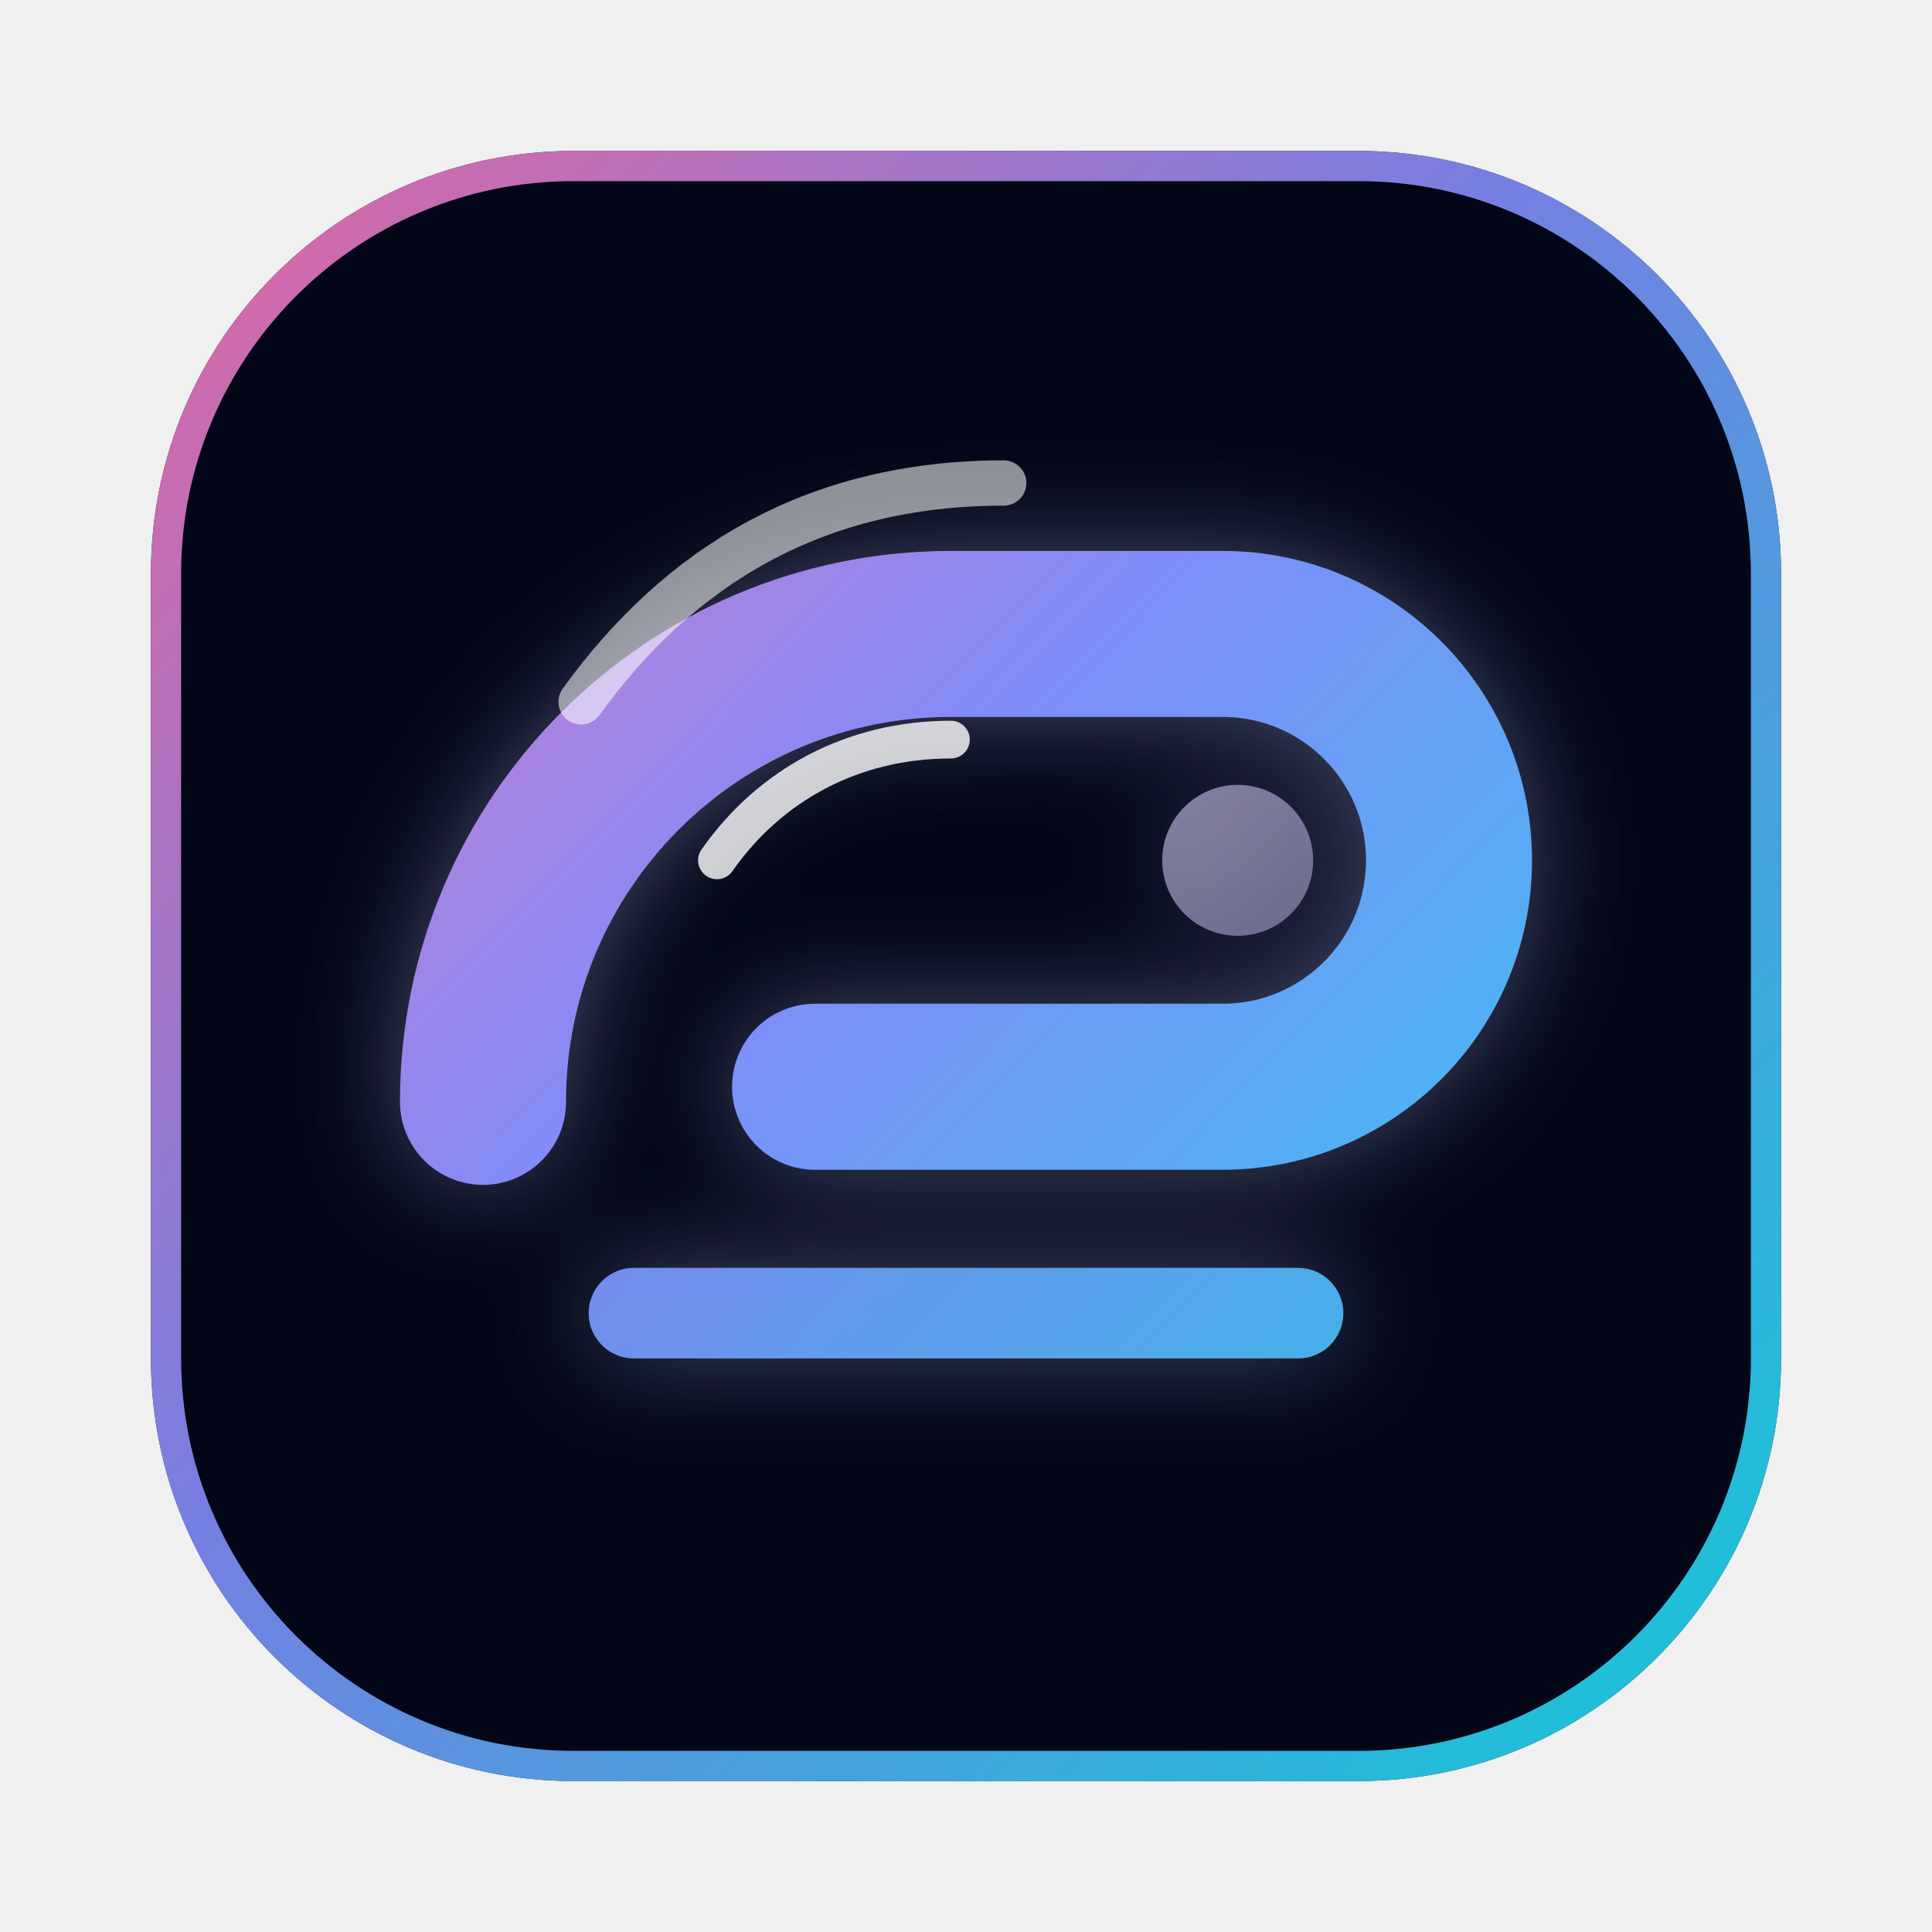
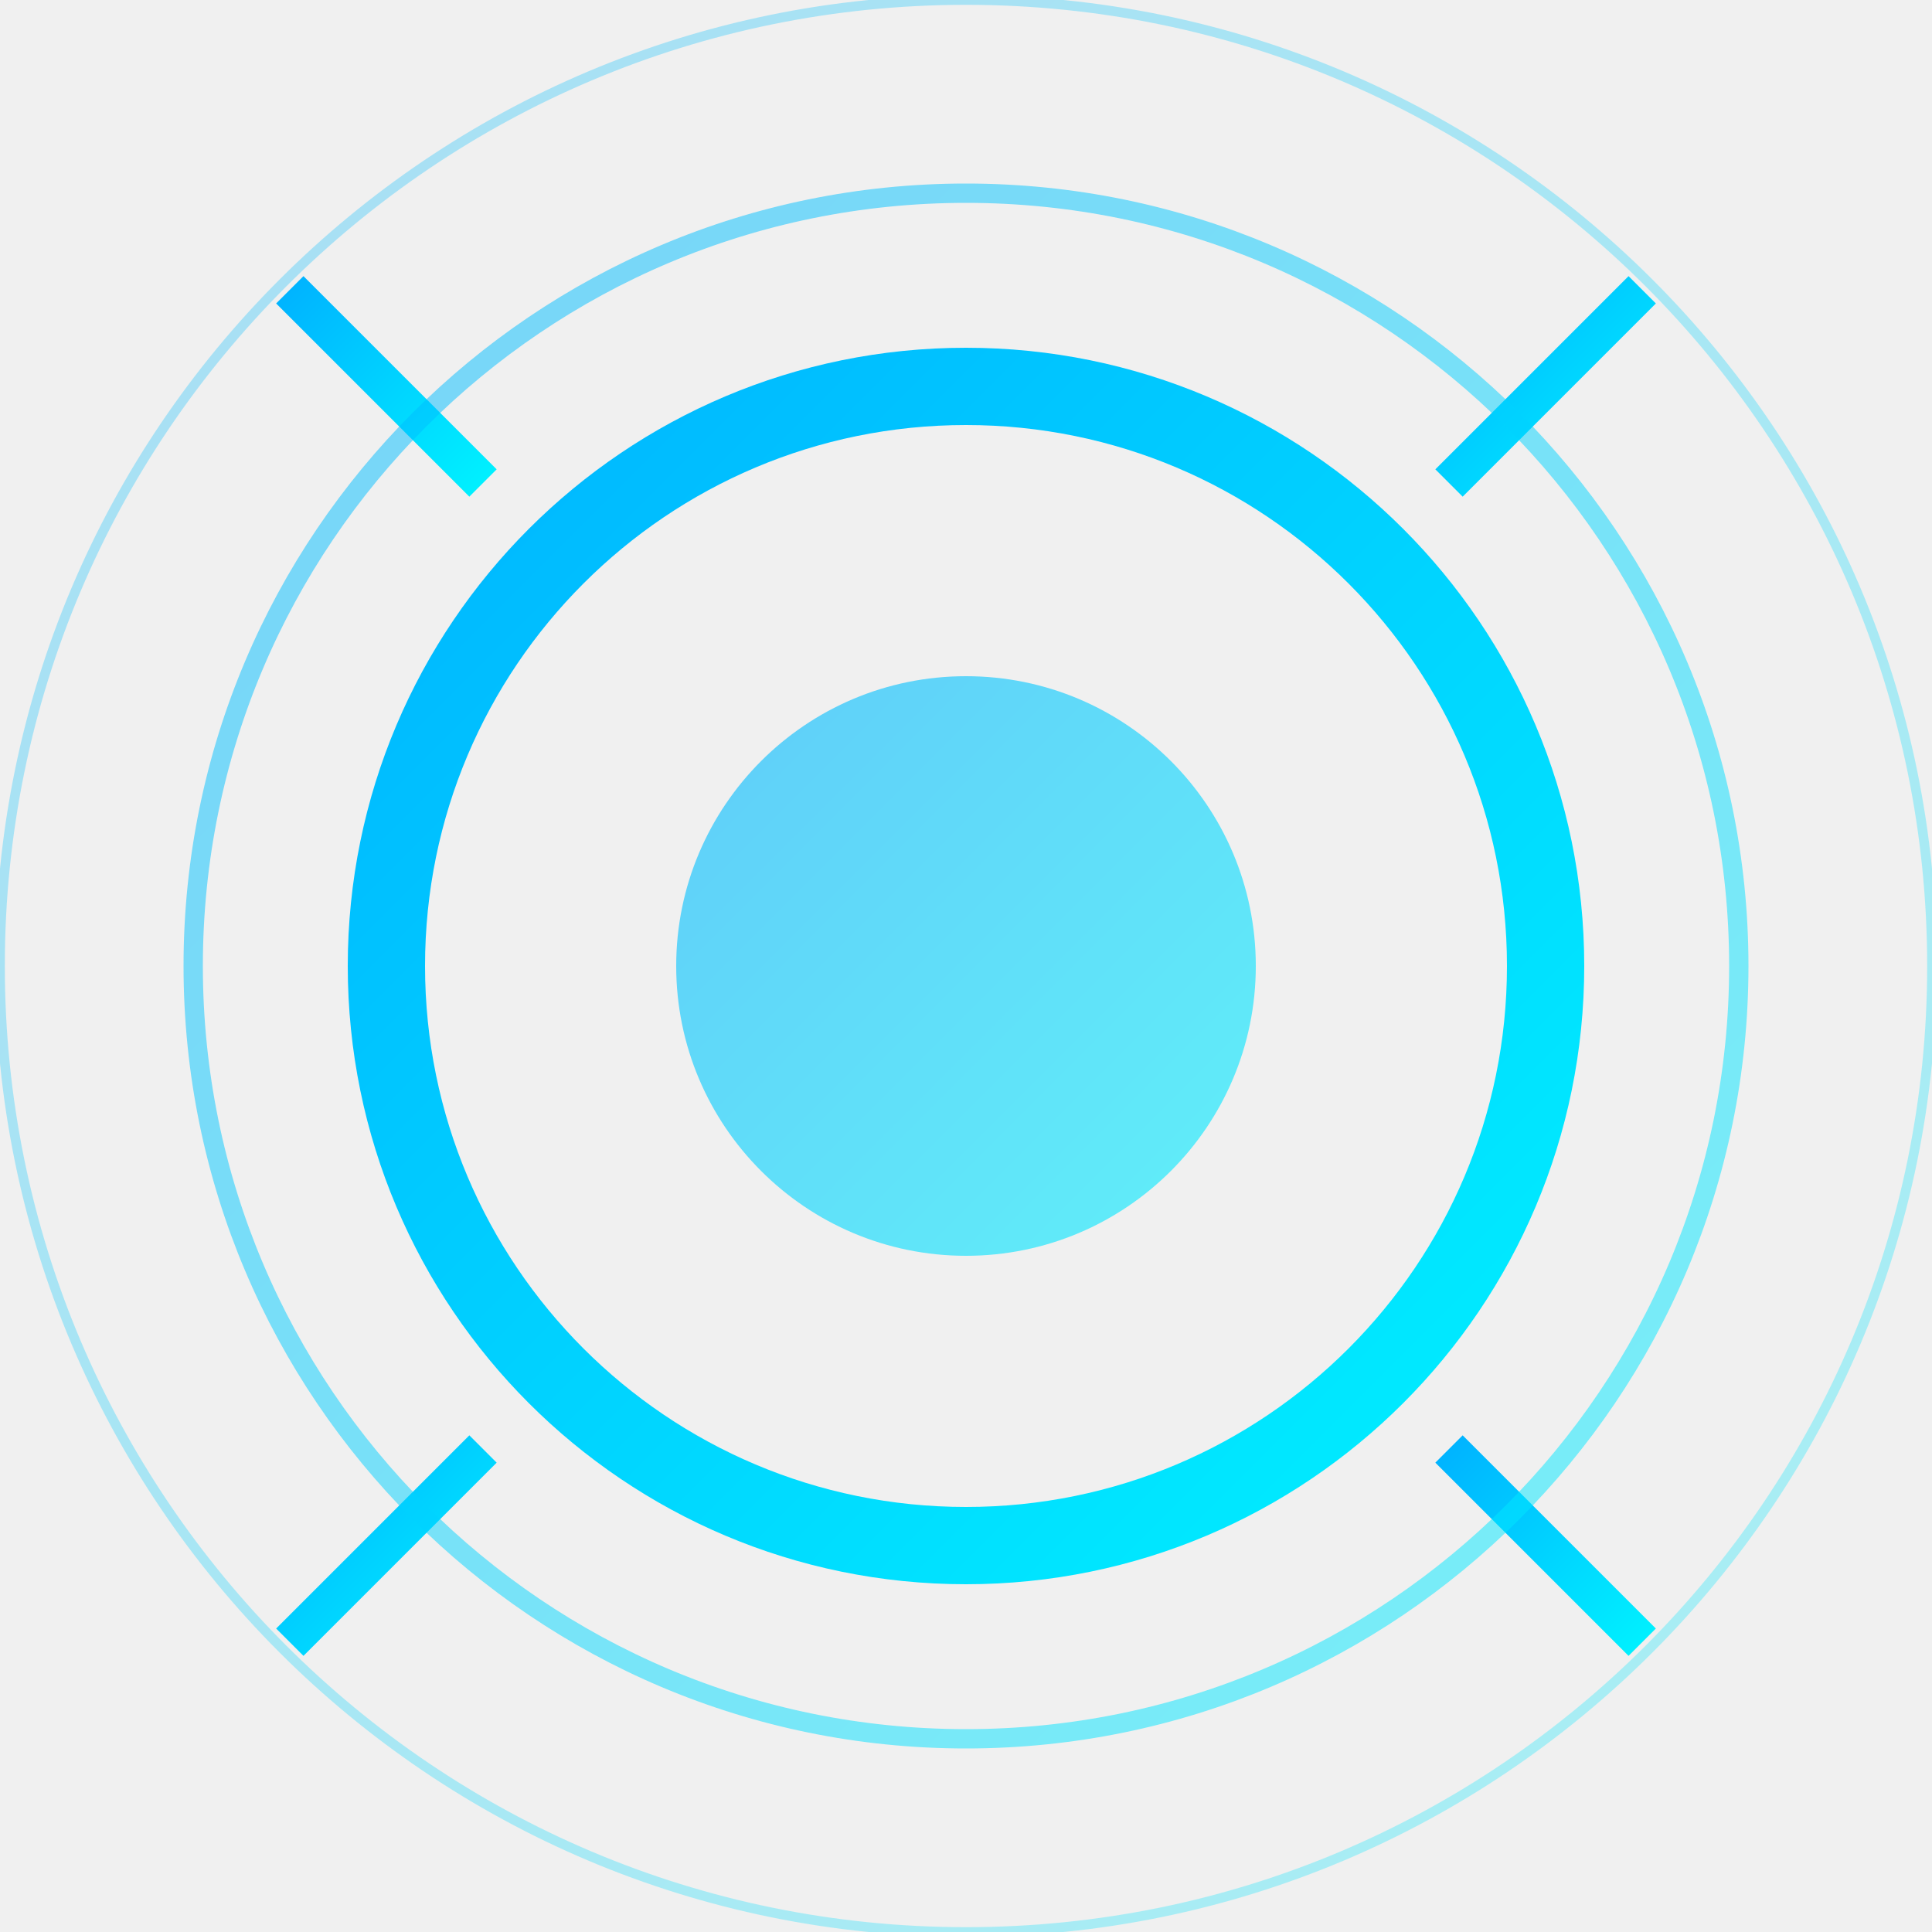
- <svg xmlns="http://www.w3.org/2000/svg" width="256" height="256" viewBox="0 0 256 256" role="img" aria-label="Monitor Ambient Light logo">
+ <svg xmlns="http://www.w3.org/2000/svg" width="100" height="100" viewBox="0 0 100 100">
  <defs>
-     <linearGradient id="ambientGradient" x1="24" y1="28" x2="220" y2="220" gradientUnits="userSpaceOnUse">
-       <stop offset="0%" stop-color="#f472b6" />
-       <stop offset="45%" stop-color="#818cf8" />
-       <stop offset="100%" stop-color="#22d3ee" />
+     <linearGradient id="gradient" x1="0%" y1="0%" x2="100%" y2="100%">
+       <stop offset="0%" stop-color="#00b4ff" />
+       <stop offset="100%" stop-color="#00f0ff" />
    </linearGradient>
-     <linearGradient id="innerGlow" x1="64" y1="72" x2="192" y2="184" gradientUnits="userSpaceOnUse">
-       <stop offset="0%" stop-color="#ffffff" stop-opacity="0.95" />
-       <stop offset="100%" stop-color="#c4b5fd" stop-opacity="0.2" />
-     </linearGradient>
-     <filter id="outerGlow" x="-50%" y="-50%" width="200%" height="200%">
-       <feGaussianBlur stdDeviation="7" result="blur" />
-       <feColorMatrix in="blur" type="matrix" values="0 0 0 0 0.51                 0 0 0 0 0.55                 0 0 0 0 0.98                 0 0 0 0.35 0" result="glow" />
-       <feMerge>
-         <feMergeNode in="glow" />
-         <feMergeNode in="SourceGraphic" />
-       </feMerge>
-     </filter>
  </defs>
-   <rect x="20" y="20" width="216" height="216" rx="56" fill="#020617" />
-   <rect x="22" y="22" width="212" height="212" rx="54" fill="none" stroke="url(#ambientGradient)" stroke-width="4" opacity="0.9" />
-   <g filter="url(#outerGlow)">
-     <path d="M64 146c0-34.242 27.758-62 62-62h36c16.569 0 30 13.431 30 30v0c0 16.569-13.431 30-30 30h-54" fill="none" stroke="url(#ambientGradient)" stroke-width="22" stroke-linecap="round" stroke-linejoin="round" />
-     <path d="M84 174h88" fill="none" stroke="url(#ambientGradient)" stroke-width="12" stroke-linecap="round" opacity="0.95" />
-     <circle cx="164" cy="114" r="10" fill="url(#innerGlow)" />
-   </g>
-   <path d="M77 93c13-18 31-29 56-29" fill="none" stroke="#ffffff" stroke-opacity="0.55" stroke-width="6" stroke-linecap="round" />
-   <path d="M95 114c7-10 18-16 31-16" fill="none" stroke="#ffffff" stroke-opacity="0.8" stroke-width="5" stroke-linecap="round" />
+   <circle cx="50" cy="50" r="30" fill="none" stroke="url(#gradient)" stroke-width="4" />
+   <circle cx="50" cy="50" r="15" fill="url(#gradient)" opacity="0.6" />
+   <path d="M50 15 L50 5" stroke="url(#gradient)" stroke-width="2" />
+   <path d="M50 95 L50 85" stroke="url(#gradient)" stroke-width="2" />
+   <path d="M15 50 L5 50" stroke="url(#gradient)" stroke-width="2" />
+   <path d="M95 50 L85 50" stroke="url(#gradient)" stroke-width="2" />
+   <path d="M75 25 L85 15" stroke="url(#gradient)" stroke-width="2" />
+   <path d="M25 75 L15 85" stroke="url(#gradient)" stroke-width="2" />
+   <path d="M25 25 L15 15" stroke="url(#gradient)" stroke-width="2" />
+   <path d="M75 75 L85 85" stroke="url(#gradient)" stroke-width="2" />
+   <circle cx="50" cy="50" r="40" fill="none" stroke="url(#gradient)" stroke-width="1" opacity="0.5" />
+   <circle cx="50" cy="50" r="50" fill="none" stroke="url(#gradient)" stroke-width="0.5" opacity="0.3" />
</svg>
